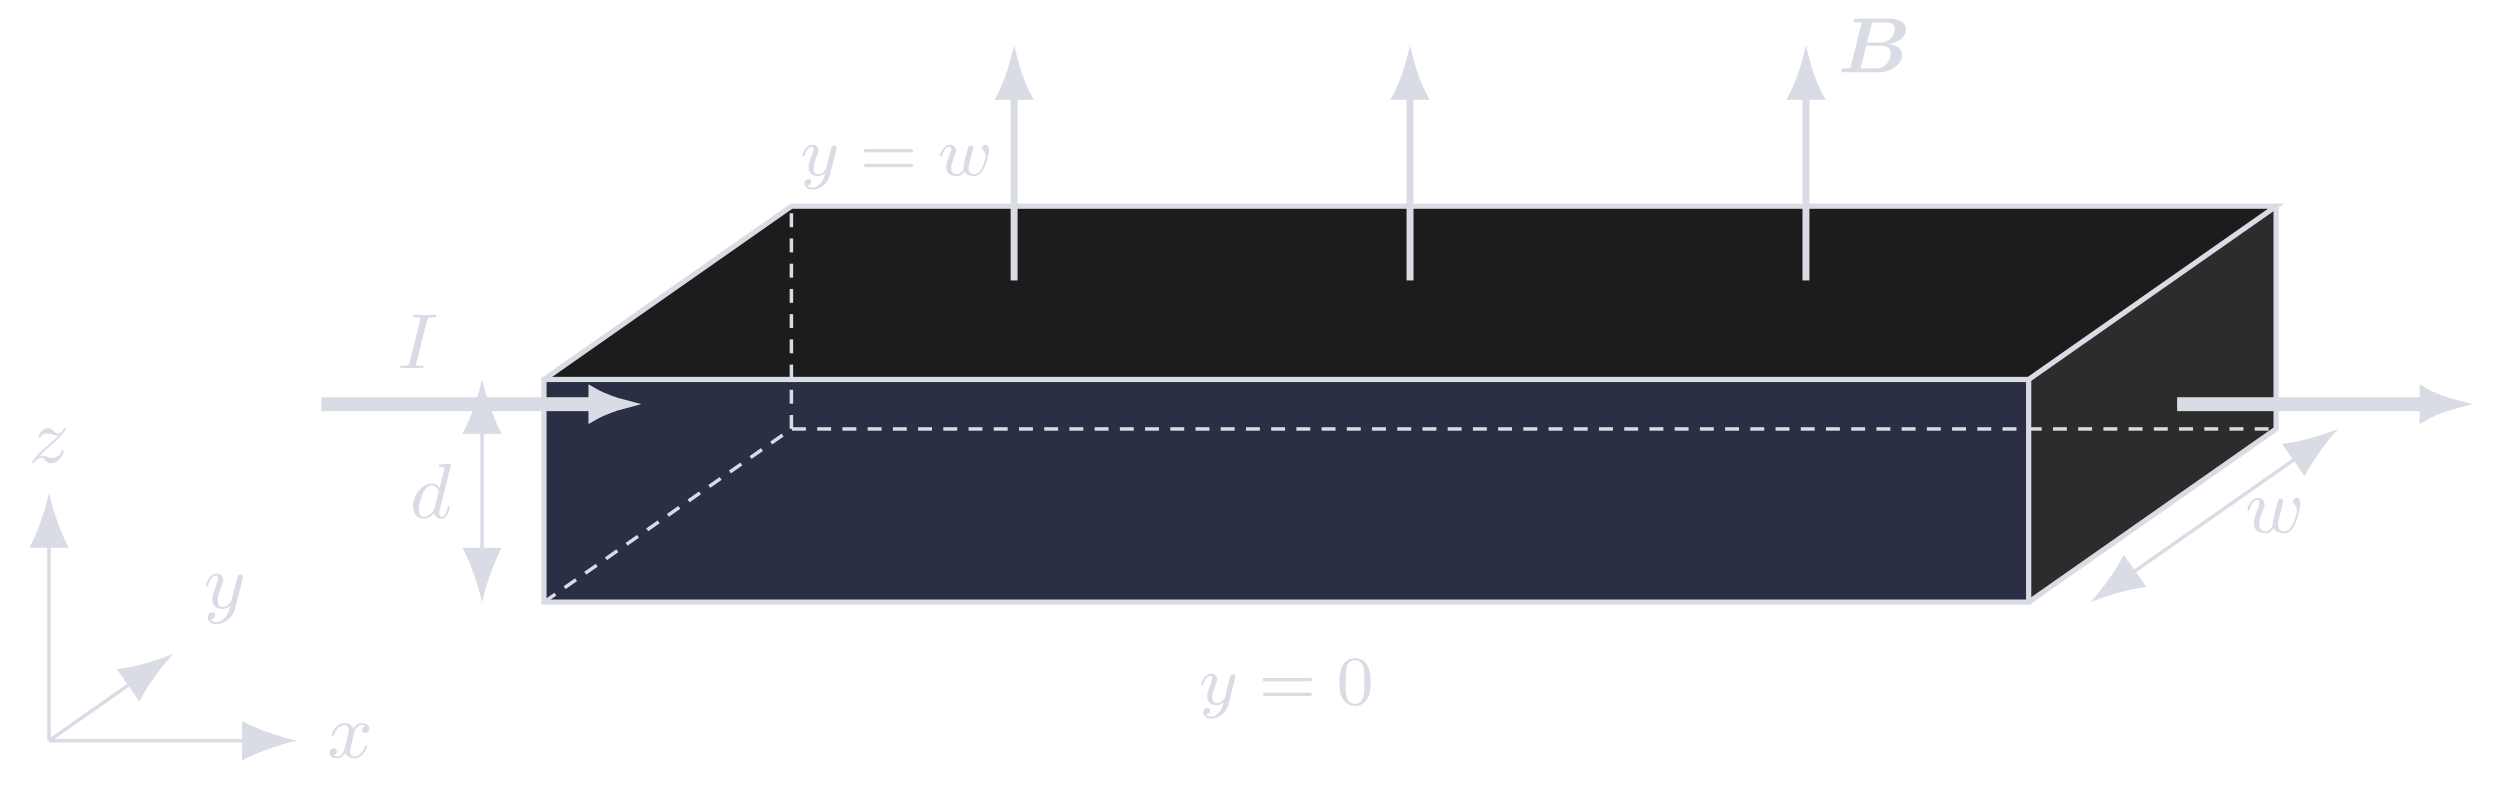
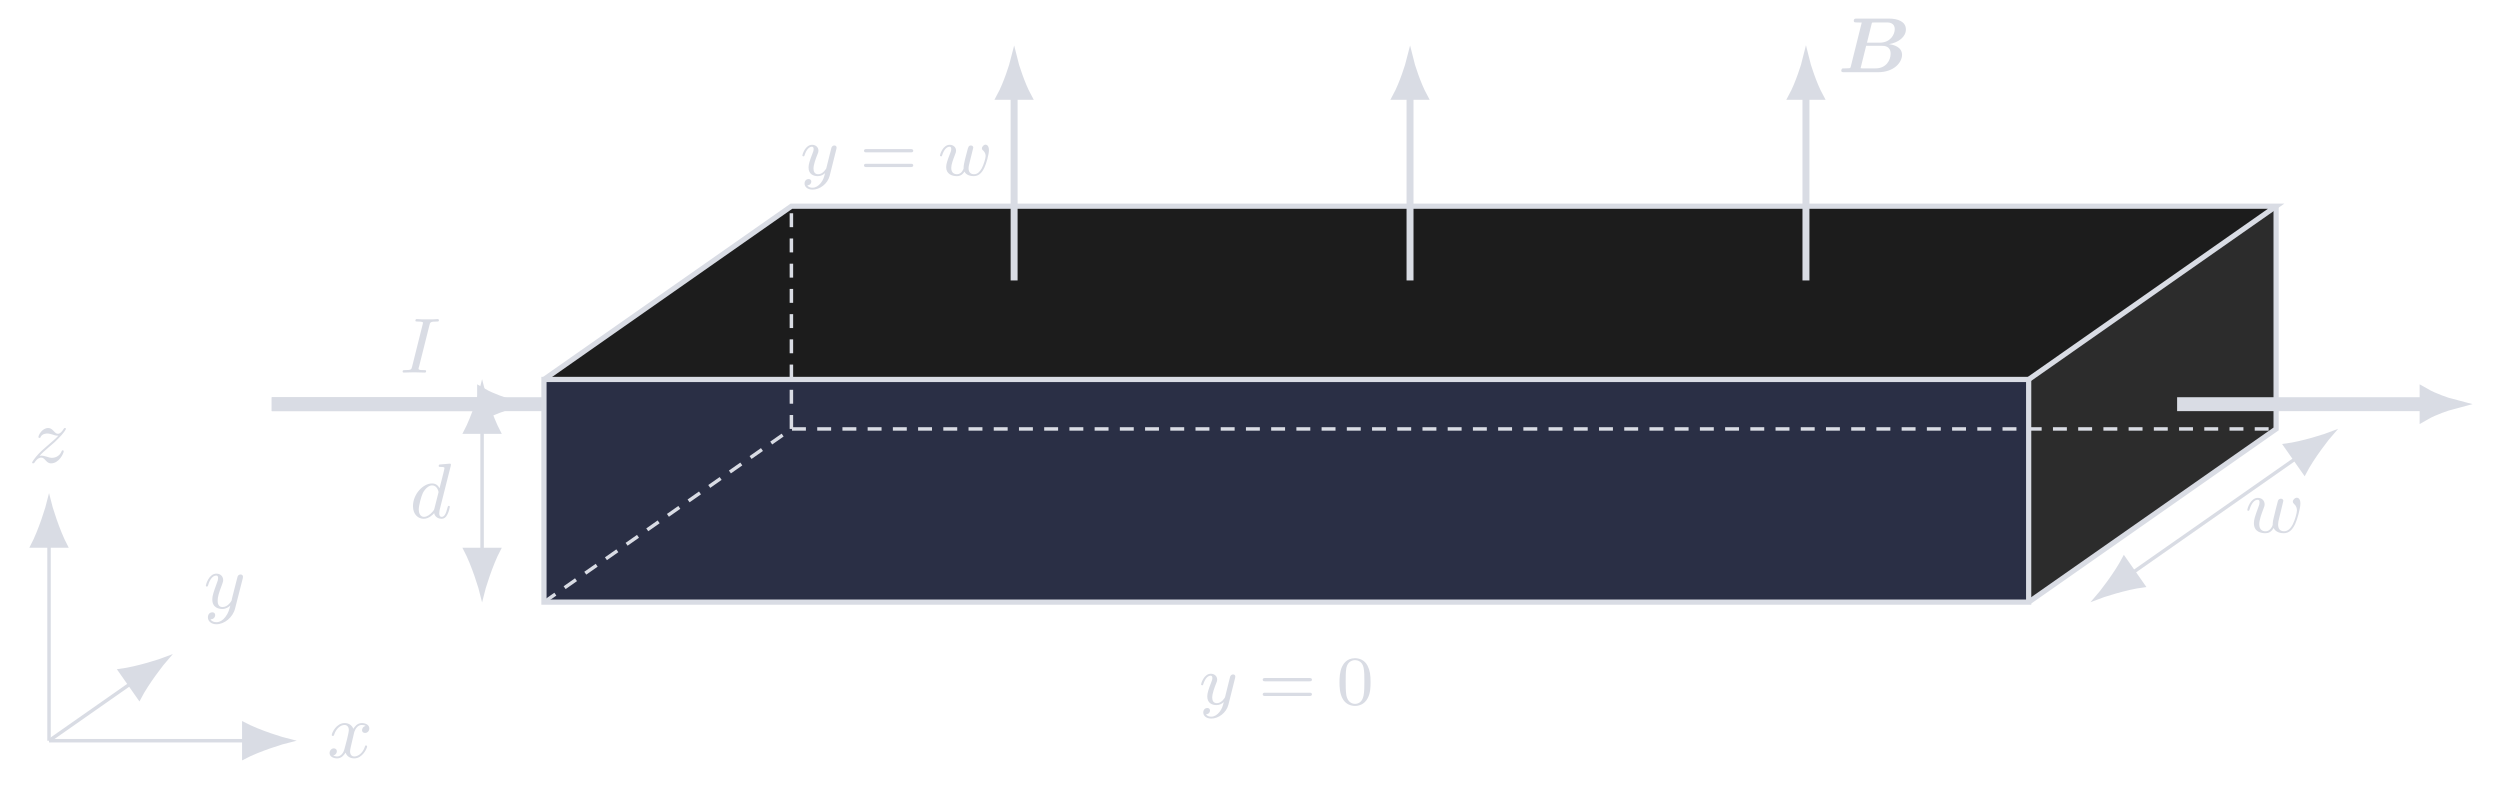
<svg xmlns="http://www.w3.org/2000/svg" xmlns:xlink="http://www.w3.org/1999/xlink" width="397.60pt" height="124.95pt" viewBox="0 0 284 89.25">
  <defs>
    <g>
      <g id="glyph-0-0">
        <path d="M 3.391 -5.375 C 3.469 -5.719 3.5 -5.797 4.219 -5.797 C 4.391 -5.797 4.469 -5.797 4.469 -5.953 C 4.469 -6.047 4.391 -6.078 4.328 -6.078 C 4.156 -6.078 3.953 -6.047 3.766 -6.047 C 3.562 -6.047 3.234 -6.047 3.172 -6.047 C 2.953 -6.047 2.75 -6.047 2.547 -6.047 C 2.359 -6.047 2.156 -6.078 1.969 -6.078 C 1.922 -6.078 1.797 -6.078 1.797 -5.906 C 1.797 -5.797 1.891 -5.797 2.062 -5.797 C 2.266 -5.797 2.469 -5.797 2.641 -5.719 C 2.656 -5.688 2.656 -5.656 2.656 -5.641 C 2.656 -5.609 2.641 -5.516 2.625 -5.484 L 1.422 -0.672 C 1.344 -0.359 1.328 -0.281 0.641 -0.281 C 0.438 -0.281 0.344 -0.281 0.344 -0.109 C 0.344 -0.078 0.359 0 0.484 0 C 0.656 0 0.859 -0.016 1.047 -0.016 C 1.25 -0.016 1.453 -0.031 1.656 -0.031 C 1.859 -0.031 2.062 -0.016 2.266 -0.016 C 2.453 -0.016 2.672 0 2.844 0 C 2.906 0 3.016 0 3.016 -0.156 C 3.016 -0.281 2.938 -0.281 2.75 -0.281 C 2.422 -0.281 2.156 -0.281 2.156 -0.438 C 2.156 -0.5 2.156 -0.516 2.203 -0.641 Z M 3.391 -5.375 " />
      </g>
      <g id="glyph-0-1">
        <path d="M 4.234 -3.047 C 4.281 -3.219 4.359 -3.531 4.359 -3.578 C 4.359 -3.688 4.281 -3.828 4.094 -3.828 C 3.969 -3.828 3.812 -3.766 3.75 -3.594 C 3.719 -3.531 3.297 -1.828 3.25 -1.594 C 3.188 -1.375 3.172 -1.234 3.156 -1.016 C 3.188 -0.797 3.062 -0.609 2.922 -0.422 C 2.734 -0.188 2.531 -0.125 2.344 -0.125 C 2.031 -0.125 1.625 -0.266 1.625 -0.922 C 1.625 -1.391 1.844 -2.016 2.125 -2.75 C 2.172 -2.859 2.234 -3.016 2.234 -3.188 C 2.234 -3.625 1.906 -3.922 1.469 -3.922 C 0.609 -3.922 0.266 -2.672 0.266 -2.562 C 0.266 -2.484 0.312 -2.453 0.375 -2.453 C 0.484 -2.453 0.484 -2.5 0.531 -2.625 C 0.719 -3.266 1.062 -3.703 1.438 -3.703 C 1.625 -3.703 1.656 -3.594 1.656 -3.406 C 1.656 -3.266 1.625 -3.109 1.531 -2.891 C 1.109 -1.75 1.016 -1.422 1.016 -1.047 C 1.016 -0.031 1.875 0.094 2.328 0.094 C 2.672 0.094 3 -0.047 3.25 -0.5 C 3.516 0.016 4.078 0.094 4.406 0.094 C 5.047 0.094 5.422 -0.359 5.703 -0.953 C 5.953 -1.469 6.297 -2.734 6.297 -3.281 C 6.297 -3.906 5.969 -3.938 5.891 -3.938 C 5.672 -3.938 5.438 -3.703 5.438 -3.5 C 5.438 -3.359 5.516 -3.297 5.578 -3.234 C 5.828 -3.016 5.906 -2.734 5.906 -2.5 C 5.906 -2.234 5.688 -1.406 5.422 -0.891 C 5.219 -0.516 4.922 -0.125 4.438 -0.125 C 3.766 -0.125 3.766 -0.75 3.766 -0.906 C 3.766 -1.141 3.812 -1.328 3.891 -1.641 Z M 4.234 -3.047 " />
      </g>
      <g id="glyph-0-2">
        <path d="M 4.656 -5.875 C 4.688 -6 4.688 -6.016 4.688 -6.047 C 4.688 -6.125 4.641 -6.172 4.562 -6.172 C 4.438 -6.172 3.656 -6.094 3.469 -6.078 C 3.391 -6.078 3.297 -6.062 3.297 -5.906 C 3.297 -5.797 3.391 -5.797 3.531 -5.797 C 3.953 -5.797 3.953 -5.734 3.953 -5.656 C 3.953 -5.594 3.875 -5.281 3.828 -5.094 L 3.656 -4.406 C 3.562 -4.078 3.469 -3.719 3.391 -3.375 C 3.234 -3.703 2.953 -3.922 2.547 -3.922 C 1.516 -3.922 0.375 -2.703 0.375 -1.344 C 0.375 -0.359 1 0.094 1.594 0.094 C 2.172 0.094 2.641 -0.375 2.781 -0.547 C 2.875 -0.062 3.328 0.094 3.609 0.094 C 3.875 0.094 4.094 -0.016 4.281 -0.391 C 4.453 -0.688 4.562 -1.234 4.562 -1.266 C 4.562 -1.312 4.547 -1.375 4.453 -1.375 C 4.344 -1.375 4.344 -1.328 4.297 -1.172 C 4.109 -0.391 3.906 -0.125 3.641 -0.125 C 3.406 -0.125 3.359 -0.344 3.359 -0.531 C 3.359 -0.656 3.406 -0.891 3.406 -0.922 Z M 2.812 -1.078 C 2.781 -0.938 2.781 -0.922 2.625 -0.734 C 2.312 -0.359 1.953 -0.125 1.625 -0.125 C 1.188 -0.125 1.031 -0.578 1.031 -0.953 C 1.031 -1.391 1.297 -2.422 1.5 -2.844 C 1.781 -3.375 2.203 -3.703 2.547 -3.703 C 3.141 -3.703 3.281 -2.984 3.281 -2.938 C 3.281 -2.891 3.266 -2.844 3.25 -2.812 Z M 2.812 -1.078 " />
      </g>
      <g id="glyph-0-3">
        <path d="M 4.375 -3.594 C 4.047 -3.531 3.953 -3.25 3.953 -3.109 C 3.953 -2.938 4.078 -2.797 4.297 -2.797 C 4.547 -2.797 4.781 -3 4.781 -3.312 C 4.781 -3.719 4.344 -3.922 3.922 -3.922 C 3.391 -3.922 3.078 -3.453 2.969 -3.266 C 2.797 -3.703 2.406 -3.922 1.984 -3.922 C 1.031 -3.922 0.516 -2.797 0.516 -2.562 C 0.516 -2.484 0.578 -2.453 0.641 -2.453 C 0.719 -2.453 0.75 -2.5 0.766 -2.547 C 1.047 -3.438 1.625 -3.703 1.969 -3.703 C 2.219 -3.703 2.453 -3.531 2.453 -3.125 C 2.453 -2.797 2.078 -1.375 1.953 -0.953 C 1.891 -0.672 1.625 -0.125 1.125 -0.125 C 0.953 -0.125 0.766 -0.188 0.672 -0.234 C 0.922 -0.281 1.094 -0.484 1.094 -0.719 C 1.094 -0.938 0.922 -1.047 0.75 -1.047 C 0.5 -1.047 0.266 -0.812 0.266 -0.516 C 0.266 -0.078 0.75 0.094 1.125 0.094 C 1.641 0.094 1.938 -0.328 2.078 -0.562 C 2.297 0.016 2.812 0.094 3.062 0.094 C 4.016 0.094 4.531 -1.062 4.531 -1.266 C 4.531 -1.312 4.5 -1.375 4.406 -1.375 C 4.312 -1.375 4.297 -1.344 4.266 -1.203 C 4.062 -0.562 3.547 -0.125 3.078 -0.125 C 2.828 -0.125 2.594 -0.281 2.594 -0.719 C 2.594 -0.906 2.719 -1.391 2.797 -1.734 C 2.828 -1.891 3.062 -2.859 3.078 -2.922 C 3.188 -3.234 3.453 -3.703 3.906 -3.703 C 4.078 -3.703 4.234 -3.688 4.375 -3.594 Z M 4.375 -3.594 " />
      </g>
      <g id="glyph-0-4">
        <path d="M 4.469 -3.422 C 4.469 -3.469 4.484 -3.516 4.484 -3.578 C 4.484 -3.688 4.406 -3.828 4.219 -3.828 C 4.094 -3.828 3.938 -3.766 3.875 -3.594 C 3.859 -3.562 3.766 -3.188 3.719 -3 L 3.266 -1.219 C 3.203 -0.953 3.203 -0.938 3.188 -0.859 C 3.172 -0.828 2.797 -0.125 2.156 -0.125 C 1.609 -0.125 1.609 -0.688 1.609 -0.859 C 1.609 -1.25 1.719 -1.688 2.109 -2.688 C 2.172 -2.891 2.234 -3.016 2.234 -3.188 C 2.234 -3.625 1.906 -3.922 1.469 -3.922 C 0.609 -3.922 0.266 -2.672 0.266 -2.562 C 0.266 -2.484 0.312 -2.453 0.375 -2.453 C 0.484 -2.453 0.484 -2.5 0.531 -2.625 C 0.719 -3.281 1.062 -3.703 1.438 -3.703 C 1.656 -3.703 1.656 -3.531 1.656 -3.406 C 1.656 -3.266 1.625 -3.109 1.531 -2.891 C 1.125 -1.781 1 -1.406 1 -0.984 C 1 0 1.812 0.094 2.141 0.094 C 2.562 0.094 2.875 -0.141 3.047 -0.297 C 2.922 0.156 2.828 0.562 2.484 1 C 2.219 1.359 1.859 1.594 1.469 1.594 C 1.219 1.594 0.922 1.516 0.797 1.266 C 1.266 1.266 1.328 0.875 1.328 0.781 C 1.328 0.594 1.188 0.469 1 0.469 C 0.781 0.469 0.5 0.625 0.5 1.047 C 0.5 1.5 0.906 1.828 1.469 1.828 C 2.375 1.828 3.344 1.047 3.594 0.016 Z M 4.469 -3.422 " />
      </g>
      <g id="glyph-0-5">
        <path d="M 1.234 -0.75 C 1.422 -0.984 1.906 -1.422 2.297 -1.75 C 2.953 -2.297 3.156 -2.5 3.266 -2.625 C 4 -3.328 4.234 -3.781 4.234 -3.828 C 4.234 -3.844 4.234 -3.922 4.125 -3.922 C 4.047 -3.922 4.031 -3.906 3.984 -3.828 C 3.875 -3.656 3.625 -3.266 3.328 -3.266 C 3.141 -3.266 3.031 -3.375 2.828 -3.594 C 2.609 -3.828 2.438 -3.922 2.219 -3.922 C 1.531 -3.922 1.109 -3.109 1.109 -2.891 C 1.109 -2.859 1.125 -2.797 1.234 -2.797 C 1.312 -2.797 1.344 -2.844 1.344 -2.875 C 1.516 -3.297 2.047 -3.297 2.109 -3.297 C 2.328 -3.297 2.531 -3.234 2.734 -3.172 C 3.078 -3.047 3.234 -3.047 3.375 -3.047 C 3.094 -2.734 2.594 -2.312 2.031 -1.828 C 1.594 -1.453 1.312 -1.188 1.125 -0.984 C 0.797 -0.641 0.391 -0.094 0.391 0 C 0.391 0.062 0.438 0.094 0.5 0.094 C 0.594 0.094 0.609 0.062 0.656 0.016 C 1 -0.531 1.328 -0.562 1.422 -0.562 C 1.641 -0.562 1.766 -0.422 1.969 -0.203 C 2.172 0.031 2.359 0.094 2.547 0.094 C 3.453 0.094 3.984 -1.047 3.984 -1.281 C 3.984 -1.359 3.922 -1.391 3.875 -1.391 C 3.781 -1.391 3.766 -1.328 3.75 -1.297 C 3.5 -0.625 2.875 -0.531 2.641 -0.531 C 2.469 -0.531 2.297 -0.578 2.031 -0.672 C 1.844 -0.719 1.641 -0.781 1.453 -0.781 C 1.359 -0.781 1.266 -0.766 1.234 -0.75 Z M 1.234 -0.75 " />
      </g>
      <g id="glyph-1-0">
        <path d="M 1.5 -0.625 C 1.453 -0.484 1.453 -0.469 1.297 -0.453 C 1.141 -0.438 1.016 -0.438 0.875 -0.438 C 0.75 -0.438 0.594 -0.438 0.531 -0.422 C 0.469 -0.375 0.422 -0.266 0.422 -0.172 C 0.422 0 0.609 0 0.75 0 L 4.578 0 C 6.469 0 7.328 -1.156 7.328 -1.969 C 7.328 -2.891 6.344 -3.125 5.844 -3.188 C 6.953 -3.375 7.766 -4.031 7.766 -4.859 C 7.766 -5.75 6.859 -6.094 5.828 -6.094 L 2.172 -6.094 C 2.016 -6.094 1.844 -6.094 1.844 -5.828 C 1.844 -5.656 1.984 -5.656 2.188 -5.656 C 2.312 -5.656 2.625 -5.641 2.75 -5.641 Z M 3.875 -5.5 C 3.906 -5.625 3.922 -5.641 3.953 -5.641 C 4.031 -5.656 4.078 -5.656 4.203 -5.656 L 5.594 -5.656 C 5.781 -5.656 6.5 -5.656 6.5 -4.891 C 6.5 -4.297 6.016 -3.359 4.797 -3.359 L 3.344 -3.359 Z M 2.812 -0.438 C 2.641 -0.438 2.625 -0.453 2.625 -0.484 C 2.625 -0.484 2.641 -0.531 2.656 -0.609 L 3.25 -3 L 5.047 -3 C 5.281 -3 6.031 -3 6.031 -2.094 C 6.031 -1.375 5.531 -0.438 4.328 -0.438 Z M 2.812 -0.438 " />
      </g>
      <g id="glyph-2-0">
        <path d="M 4.094 -2.984 C 4.125 -3.094 4.125 -3.109 4.125 -3.156 C 4.125 -3.359 3.969 -3.406 3.875 -3.406 C 3.828 -3.406 3.656 -3.406 3.547 -3.188 C 3.531 -3.156 3.469 -2.875 3.422 -2.703 L 2.953 -0.812 C 2.938 -0.781 2.594 -0.141 2.031 -0.141 C 1.641 -0.141 1.5 -0.422 1.5 -0.781 C 1.5 -1.234 1.766 -1.938 1.953 -2.406 C 2.031 -2.594 2.062 -2.672 2.062 -2.812 C 2.062 -3.25 1.703 -3.484 1.344 -3.484 C 0.562 -3.484 0.234 -2.375 0.234 -2.281 C 0.234 -2.203 0.297 -2.172 0.359 -2.172 C 0.453 -2.172 0.469 -2.219 0.484 -2.297 C 0.703 -2.984 1.031 -3.266 1.328 -3.266 C 1.438 -3.266 1.516 -3.188 1.516 -3 C 1.516 -2.844 1.453 -2.656 1.391 -2.516 C 1.062 -1.672 0.938 -1.266 0.938 -0.906 C 0.938 -0.125 1.516 0.078 1.984 0.078 C 2.359 0.078 2.625 -0.094 2.812 -0.266 C 2.703 0.172 2.625 0.484 2.328 0.859 C 2.062 1.188 1.75 1.391 1.391 1.391 C 1.25 1.391 0.953 1.375 0.797 1.125 C 1.219 1.094 1.25 0.75 1.25 0.703 C 1.25 0.5 1.109 0.406 0.938 0.406 C 0.766 0.406 0.484 0.531 0.484 0.922 C 0.484 1.297 0.828 1.609 1.391 1.609 C 2.203 1.609 3.109 0.969 3.344 0.016 Z M 4.094 -2.984 " />
      </g>
      <g id="glyph-2-1">
        <path d="M 3.875 -2.578 C 3.922 -2.781 4.016 -3.109 4.016 -3.156 C 4.016 -3.359 3.844 -3.406 3.75 -3.406 C 3.484 -3.406 3.438 -3.203 3.344 -2.844 C 3.234 -2.438 3.203 -2.281 3.078 -1.828 C 3.016 -1.531 2.922 -1.156 2.922 -0.938 C 2.922 -0.891 2.922 -0.828 2.922 -0.797 C 2.922 -0.781 2.719 -0.141 2.188 -0.141 C 1.875 -0.141 1.516 -0.266 1.516 -0.859 C 1.516 -1.234 1.703 -1.75 1.953 -2.391 C 2.031 -2.594 2.062 -2.672 2.062 -2.812 C 2.062 -3.25 1.703 -3.484 1.344 -3.484 C 0.562 -3.484 0.234 -2.375 0.234 -2.281 C 0.234 -2.203 0.297 -2.172 0.359 -2.172 C 0.453 -2.172 0.469 -2.219 0.484 -2.297 C 0.703 -2.984 1.031 -3.266 1.328 -3.266 C 1.438 -3.266 1.516 -3.188 1.516 -3 C 1.516 -2.844 1.453 -2.656 1.391 -2.516 C 1.078 -1.719 0.938 -1.297 0.938 -0.953 C 0.938 -0.156 1.609 0.078 2.156 0.078 C 2.281 0.078 2.703 0.078 3.016 -0.438 C 3.234 -0.016 3.734 0.078 4.078 0.078 C 4.797 0.078 5.125 -0.578 5.266 -0.859 C 5.516 -1.375 5.797 -2.406 5.797 -2.875 C 5.797 -3.5 5.438 -3.5 5.406 -3.5 C 5.219 -3.5 5 -3.281 5 -3.078 C 5 -2.969 5.047 -2.906 5.094 -2.875 C 5.188 -2.797 5.422 -2.594 5.422 -2.203 C 5.422 -1.969 5.203 -1.219 4.984 -0.812 C 4.766 -0.422 4.5 -0.141 4.109 -0.141 C 3.75 -0.141 3.484 -0.328 3.484 -0.828 C 3.484 -1.031 3.547 -1.25 3.656 -1.703 Z M 3.875 -2.578 " />
      </g>
      <g id="glyph-3-0">
        <path d="M 5.781 -2.625 C 5.891 -2.625 6.062 -2.625 6.062 -2.812 C 6.062 -3 5.859 -3 5.75 -3 L 0.781 -3 C 0.656 -3 0.469 -3 0.469 -2.812 C 0.469 -2.625 0.625 -2.625 0.75 -2.625 Z M 5.75 -0.953 C 5.859 -0.953 6.062 -0.953 6.062 -1.141 C 6.062 -1.328 5.891 -1.328 5.781 -1.328 L 0.75 -1.328 C 0.625 -1.328 0.469 -1.328 0.469 -1.141 C 0.469 -0.953 0.656 -0.953 0.781 -0.953 Z M 5.75 -0.953 " />
      </g>
      <g id="glyph-3-1">
        <path d="M 3.859 -2.516 C 3.859 -3.375 3.781 -3.875 3.516 -4.391 C 3.172 -5.078 2.531 -5.25 2.094 -5.25 C 1.094 -5.25 0.734 -4.516 0.625 -4.297 C 0.344 -3.719 0.328 -2.938 0.328 -2.516 C 0.328 -2 0.344 -1.203 0.734 -0.562 C 1.094 0.016 1.672 0.172 2.094 0.172 C 2.469 0.172 3.156 0.047 3.547 -0.734 C 3.844 -1.297 3.859 -2.016 3.859 -2.516 Z M 2.094 -0.062 C 1.828 -0.062 1.281 -0.188 1.109 -1.016 C 1.031 -1.469 1.031 -2.203 1.031 -2.609 C 1.031 -3.156 1.031 -3.719 1.109 -4.156 C 1.281 -4.953 1.891 -5.031 2.094 -5.031 C 2.359 -5.031 2.906 -4.906 3.062 -4.188 C 3.156 -3.75 3.156 -3.156 3.156 -2.609 C 3.156 -2.156 3.156 -1.438 3.062 -1 C 2.906 -0.172 2.359 -0.062 2.094 -0.062 Z M 2.094 -0.062 " />
      </g>
    </g>
    <clipPath id="clip-0">
      <path clip-rule="nonzero" d="M 257 27 L 282.816 27 L 282.816 65 L 257 65 Z M 257 27 " />
    </clipPath>
    <clipPath id="clip-1">
      <path clip-rule="nonzero" d="M 22 76 L 39 76 L 39 88.508 L 22 88.508 Z M 22 76 " />
    </clipPath>
    <clipPath id="clip-2">
      <path clip-rule="nonzero" d="M 1.184 72 L 21 72 L 21 88.508 L 1.184 88.508 Z M 1.184 72 " />
    </clipPath>
    <clipPath id="clip-3">
      <path clip-rule="nonzero" d="M 1.184 51 L 14 51 L 14 68 L 1.184 68 Z M 1.184 51 " />
    </clipPath>
  </defs>
+   <path fill="none" stroke-width="1.594" stroke-linecap="butt" stroke-linejoin="miter" stroke="#d9dce4" stroke-opacity="1" stroke-miterlimit="10" d="M -31.181 22.678 L 31.183 22.678 " transform="matrix(0.991667, 0, 0, -0.991667, 61.79202, 68.40318)" />
+   <path fill="none" stroke-width="1.594" stroke-linecap="butt" stroke-linejoin="miter" stroke="#d9dce4" stroke-opacity="1" stroke-miterlimit="10" d="M -31.181 22.678 L -7.03 22.678 " transform="matrix(0.991667, 0, 0, -0.991667, 61.79202, 68.40318)" />
+   <path fill-rule="nonzero" fill="#d9dce4" fill-opacity="1" stroke-width="1.247" stroke-linecap="butt" stroke-linejoin="miter" stroke="#d9dce4" stroke-opacity="1" stroke-miterlimit="10" d="M 2.966 0.001 C 2.6 0.095 1 0.623 -0 1.198 L -0 -1.197 C 1 -0.622 2.6 -0.094 2.966 0.001 Z M 2.966 0.001 " transform="matrix(0.991667, 0, 0, -0.991667, 54.82051, 45.91464)" />
+   <g fill="#d9dce4" fill-opacity="1">
+     <use xlink:href="#glyph-0-0" x="45.392" y="42.325" />
+   </g>
  <path fill-rule="nonzero" fill="#2a2f45" fill-opacity="1" d="M 61.793 68.402 L 230.457 68.402 L 230.457 43.105 L 61.793 43.105 Z M 61.793 68.402 " />
  <path fill-rule="nonzero" fill="#1c1c1c" fill-opacity="1" d="M 61.793 43.105 L 230.457 43.105 L 258.566 23.426 L 89.902 23.426 Z M 61.793 43.105 " />
  <path fill-rule="nonzero" fill="#2c2c2c" fill-opacity="1" d="M 230.457 68.402 L 258.566 48.727 L 258.566 23.426 L 230.457 43.105 Z M 230.457 68.402 " />
  <path fill="none" stroke-width="0.598" stroke-linecap="butt" stroke-linejoin="miter" stroke="#d9dce4" stroke-opacity="1" stroke-miterlimit="10" d="M 0.001 0.001 L 170.082 0.001 L 170.082 25.51 L 0.001 25.51 Z M 0.001 0.001 " transform="matrix(0.991667, 0, 0, -0.991667, 61.79202, 68.40318)" />
  <path fill="none" stroke-width="0.598" stroke-linecap="butt" stroke-linejoin="miter" stroke="#d9dce4" stroke-opacity="1" stroke-miterlimit="10" d="M 0.001 25.51 L 28.347 45.355 L 198.428 45.355 L 170.082 25.51 " transform="matrix(0.991667, 0, 0, -0.991667, 61.79202, 68.40318)" />
  <path fill="none" stroke-width="0.598" stroke-linecap="butt" stroke-linejoin="miter" stroke="#d9dce4" stroke-opacity="1" stroke-miterlimit="10" d="M 170.082 0.001 L 198.428 19.842 L 198.428 45.355 " transform="matrix(0.991667, 0, 0, -0.991667, 61.79202, 68.40318)" />
  <path fill="none" stroke-width="0.399" stroke-linecap="butt" stroke-linejoin="miter" stroke="#d9dce4" stroke-opacity="1" stroke-dasharray="1.594 1.295" stroke-miterlimit="10" d="M 0.001 0.001 L 28.347 19.842 L 198.428 19.842 " transform="matrix(0.991667, 0, 0, -0.991667, 61.79202, 68.40318)" />
  <path fill="none" stroke-width="0.399" stroke-linecap="butt" stroke-linejoin="miter" stroke="#d9dce4" stroke-opacity="1" stroke-dasharray="1.594 1.295" stroke-miterlimit="10" d="M 28.347 19.842 L 28.347 45.355 " transform="matrix(0.991667, 0, 0, -0.991667, 61.79202, 68.40318)" />
-   <path fill="none" stroke-width="1.594" stroke-linecap="butt" stroke-linejoin="miter" stroke="#d9dce4" stroke-opacity="1" stroke-miterlimit="10" d="M -25.512 22.678 L 5.724 22.678 " transform="matrix(0.991667, 0, 0, -0.991667, 61.79202, 68.40318)" />
-   <path fill-rule="nonzero" fill="#d9dce4" fill-opacity="1" stroke-width="1.247" stroke-linecap="butt" stroke-linejoin="miter" stroke="#d9dce4" stroke-opacity="1" stroke-miterlimit="10" d="M 2.965 0.001 C 2.602 0.095 0.999 0.623 -0.001 1.198 L -0.001 -1.197 C 0.999 -0.622 2.602 -0.094 2.965 0.001 Z M 2.965 0.001 " transform="matrix(0.991667, 0, 0, -0.991667, 67.47018, 45.91464)" />
-   <g fill="#d9dce4" fill-opacity="1">
-     <use xlink:href="#glyph-0-0" x="45.111" y="41.831" />
-   </g>
  <path fill="none" stroke-width="1.594" stroke-linecap="butt" stroke-linejoin="miter" stroke="#d9dce4" stroke-opacity="1" stroke-miterlimit="10" d="M 187.087 22.678 L 215.492 22.678 " transform="matrix(0.991667, 0, 0, -0.991667, 61.79202, 68.40318)" />
  <path fill-rule="nonzero" fill="#d9dce4" fill-opacity="1" d="M 278.43 45.914 C 278.07 45.82 276.48 45.297 275.488 44.727 L 275.488 47.102 C 276.48 46.531 278.07 46.008 278.43 45.914 Z M 278.43 45.914 " />
  <g clip-path="url(#clip-0)">
    <path fill="none" stroke-width="1.247" stroke-linecap="butt" stroke-linejoin="miter" stroke="#d9dce4" stroke-opacity="1" stroke-miterlimit="10" d="M 2.966 0.001 C 2.603 0.095 1 0.623 -0 1.198 L -0 -1.197 C 1 -0.622 2.603 -0.094 2.966 0.001 Z M 2.966 0.001 " transform="matrix(0.991667, 0, 0, -0.991667, 275.4888, 45.91464)" />
  </g>
  <path fill="none" stroke-width="0.797" stroke-linecap="butt" stroke-linejoin="miter" stroke="#d9dce4" stroke-opacity="1" stroke-miterlimit="10" d="M 53.86 36.851 L 53.86 57.941 " transform="matrix(0.991667, 0, 0, -0.991667, 61.79202, 68.40318)" />
  <path fill-rule="nonzero" fill="#d9dce4" fill-opacity="1" stroke-width="0.797" stroke-linecap="butt" stroke-linejoin="miter" stroke="#d9dce4" stroke-opacity="1" stroke-miterlimit="10" d="M 4.146 -0.001 C 3.638 0.125 1.4 0.822 -0.002 1.586 L -0.002 -1.585 C 1.4 -0.824 3.638 -0.123 4.146 -0.001 Z M 4.146 -0.001 " transform="matrix(0, -0.991667, -0.991667, 0, 115.2019, 10.9435)" />
  <path fill="none" stroke-width="0.797" stroke-linecap="butt" stroke-linejoin="miter" stroke="#d9dce4" stroke-opacity="1" stroke-miterlimit="10" d="M 99.214 36.851 L 99.214 57.941 " transform="matrix(0.991667, 0, 0, -0.991667, 61.79202, 68.40318)" />
  <path fill-rule="nonzero" fill="#d9dce4" fill-opacity="1" stroke-width="0.797" stroke-linecap="butt" stroke-linejoin="miter" stroke="#d9dce4" stroke-opacity="1" stroke-miterlimit="10" d="M 4.146 -0.001 C 3.638 0.125 1.4 0.823 -0.002 1.583 L -0.002 -1.584 C 1.4 -0.824 3.638 -0.123 4.146 -0.001 Z M 4.146 -0.001 " transform="matrix(0, -0.991667, -0.991667, 0, 160.1791, 10.9435)" />
  <path fill="none" stroke-width="0.797" stroke-linecap="butt" stroke-linejoin="miter" stroke="#d9dce4" stroke-opacity="1" stroke-miterlimit="10" d="M 144.569 36.851 L 144.569 57.941 " transform="matrix(0.991667, 0, 0, -0.991667, 61.79202, 68.40318)" />
  <path fill-rule="nonzero" fill="#d9dce4" fill-opacity="1" stroke-width="0.797" stroke-linecap="butt" stroke-linejoin="miter" stroke="#d9dce4" stroke-opacity="1" stroke-miterlimit="10" d="M 4.146 -0 C 3.638 0.122 1.4 0.823 -0.002 1.583 L -0.002 -1.584 C 1.4 -0.823 3.638 -0.122 4.146 -0 Z M 4.146 -0 " transform="matrix(0, -0.991667, -0.991667, 0, 205.1562, 10.9435)" />
  <g fill="#d9dce4" fill-opacity="1">
    <use xlink:href="#glyph-1-0" x="208.744" y="8.205" />
  </g>
  <g fill="#d9dce4" fill-opacity="1">
    <use xlink:href="#glyph-2-0" x="136.208" y="80.021" />
  </g>
  <g fill="#d9dce4" fill-opacity="1">
    <use xlink:href="#glyph-3-0" x="142.975" y="80.021" />
  </g>
  <g fill="#d9dce4" fill-opacity="1">
    <use xlink:href="#glyph-3-1" x="151.838" y="80.021" />
  </g>
  <g fill="#d9dce4" fill-opacity="1">
    <use xlink:href="#glyph-2-0" x="90.914" y="19.933" />
  </g>
  <g fill="#d9dce4" fill-opacity="1">
    <use xlink:href="#glyph-3-0" x="97.681" y="19.933" />
  </g>
  <g fill="#d9dce4" fill-opacity="1">
    <use xlink:href="#glyph-2-1" x="106.546" y="19.933" />
  </g>
  <path fill="none" stroke-width="0.399" stroke-linecap="butt" stroke-linejoin="miter" stroke="#d9dce4" stroke-opacity="1" stroke-miterlimit="10" d="M 182.112 3.463 L 200.567 16.38 " transform="matrix(0.991667, 0, 0, -0.991667, 61.79202, 68.40318)" />
  <path fill-rule="nonzero" fill="#d9dce4" fill-opacity="1" stroke-width="0.399" stroke-linecap="butt" stroke-linejoin="miter" stroke="#d9dce4" stroke-opacity="1" stroke-miterlimit="10" d="M 5.19 0.001 C 4.555 0.152 1.749 1 -0.001 1.927 L -0 -1.925 C 1.752 -1.002 4.555 -0.151 5.19 0.001 Z M 5.19 0.001 " transform="matrix(-0.812383, 0.568681, 0.568681, 0.812383, 242.3876, 64.97007)" />
  <path fill-rule="nonzero" fill="#d9dce4" fill-opacity="1" stroke-width="0.399" stroke-linecap="butt" stroke-linejoin="miter" stroke="#d9dce4" stroke-opacity="1" stroke-miterlimit="10" d="M 5.191 -0 C 4.556 0.151 1.75 0.999 -0 1.926 L 0.001 -1.926 C 1.75 -1.001 4.552 -0.15 5.191 -0 Z M 5.191 -0 " transform="matrix(0.812383, -0.568681, -0.568681, -0.812383, 260.6893, 52.15854)" />
  <g fill="#d9dce4" fill-opacity="1">
    <use xlink:href="#glyph-0-1" x="255.027" y="60.479" />
  </g>
  <path fill="none" stroke-width="0.399" stroke-linecap="butt" stroke-linejoin="miter" stroke="#d9dce4" stroke-opacity="1" stroke-miterlimit="10" d="M -7.085 6.036 L -7.085 19.476 " transform="matrix(0.991667, 0, 0, -0.991667, 61.79202, 68.40318)" />
  <path fill-rule="nonzero" fill="#d9dce4" fill-opacity="1" stroke-width="0.399" stroke-linecap="butt" stroke-linejoin="miter" stroke="#d9dce4" stroke-opacity="1" stroke-miterlimit="10" d="M 5.193 0.001 C 4.555 0.151 1.75 1.002 0.002 1.927 L 0.002 -1.925 C 1.75 -0.999 4.555 -0.148 5.193 0.001 Z M 5.193 0.001 " transform="matrix(0, 0.991667, 0.991667, 0, 54.76438, 62.41647)" />
  <path fill-rule="nonzero" fill="#d9dce4" fill-opacity="1" stroke-width="0.399" stroke-linecap="butt" stroke-linejoin="miter" stroke="#d9dce4" stroke-opacity="1" stroke-miterlimit="10" d="M 5.192 -0.001 C 4.554 0.148 1.75 0.999 0.001 1.925 L 0.001 -1.927 C 1.75 -1.002 4.554 -0.151 5.192 -0.001 Z M 5.192 -0.001 " transform="matrix(0, -0.991667, -0.991667, 0, 54.76438, 49.09056)" />
  <g fill="#d9dce4" fill-opacity="1">
    <use xlink:href="#glyph-0-2" x="46.539" y="58.841" />
  </g>
  <path fill="none" stroke-width="0.399" stroke-linecap="butt" stroke-linejoin="miter" stroke="#d9dce4" stroke-opacity="1" stroke-miterlimit="10" d="M -56.694 -15.874 L -34.383 -15.874 " transform="matrix(0.991667, 0, 0, -0.991667, 61.79202, 68.40318)" />
  <path fill-rule="nonzero" fill="#d9dce4" fill-opacity="1" d="M 32.844 84.145 C 32.211 83.996 29.43 83.152 27.695 82.234 L 27.695 86.055 C 29.43 85.137 32.211 84.293 32.844 84.145 Z M 32.844 84.145 " />
  <g clip-path="url(#clip-1)">
    <path fill="none" stroke-width="0.399" stroke-linecap="butt" stroke-linejoin="miter" stroke="#d9dce4" stroke-opacity="1" stroke-miterlimit="10" d="M 5.192 0.001 C 4.554 0.151 1.75 1.001 0.001 1.927 L 0.001 -1.925 C 1.75 -1 4.554 -0.149 5.192 0.001 Z M 5.192 0.001 " transform="matrix(0.991667, 0, 0, -0.991667, 27.69475, 84.14544)" />
  </g>
  <g fill="#d9dce4" fill-opacity="1">
    <use xlink:href="#glyph-0-3" x="37.173" y="86.06" />
  </g>
  <g clip-path="url(#clip-2)">
    <path fill="none" stroke-width="0.399" stroke-linecap="butt" stroke-linejoin="miter" stroke="#d9dce4" stroke-opacity="1" stroke-miterlimit="10" d="M -56.694 -15.874 L -47.465 -9.414 " transform="matrix(0.991667, 0, 0, -0.991667, 61.79202, 68.40318)" />
  </g>
  <path fill-rule="nonzero" fill="#d9dce4" fill-opacity="1" stroke-width="0.399" stroke-linecap="butt" stroke-linejoin="miter" stroke="#d9dce4" stroke-opacity="1" stroke-miterlimit="10" d="M 5.189 -0 C 4.554 0.151 1.751 1.002 -0.002 1.926 L -0.001 -1.926 C 1.754 -1 4.554 -0.152 5.189 -0 Z M 5.189 -0 " transform="matrix(0.812383, -0.568681, -0.568681, -0.812383, 14.72175, 77.73968)" />
  <g fill="#d9dce4" fill-opacity="1">
    <use xlink:href="#glyph-0-4" x="23.118" y="69.087" />
  </g>
  <path fill="none" stroke-width="0.399" stroke-linecap="butt" stroke-linejoin="miter" stroke="#d9dce4" stroke-opacity="1" stroke-miterlimit="10" d="M -56.694 -15.874 L -56.694 6.433 " transform="matrix(0.991667, 0, 0, -0.991667, 61.79202, 68.40318)" />
  <path fill-rule="nonzero" fill="#d9dce4" fill-opacity="1" d="M 5.57 56.875 C 5.422 57.504 4.578 60.285 3.66 62.023 L 7.48 62.023 C 6.562 60.285 5.719 57.504 5.57 56.875 Z M 5.57 56.875 " />
  <g clip-path="url(#clip-3)">
    <path fill="none" stroke-width="0.399" stroke-linecap="butt" stroke-linejoin="miter" stroke="#d9dce4" stroke-opacity="1" stroke-miterlimit="10" d="M 5.19 0.001 C 4.556 0.15 1.751 1.001 -0.002 1.927 L -0.002 -1.926 C 1.751 -1 4.556 -0.149 5.19 0.001 Z M 5.19 0.001 " transform="matrix(0, -0.991667, -0.991667, 0, 5.570863, 62.02158)" />
  </g>
  <g fill="#d9dce4" fill-opacity="1">
    <use xlink:href="#glyph-0-5" x="3.255" y="52.544" />
  </g>
</svg>
